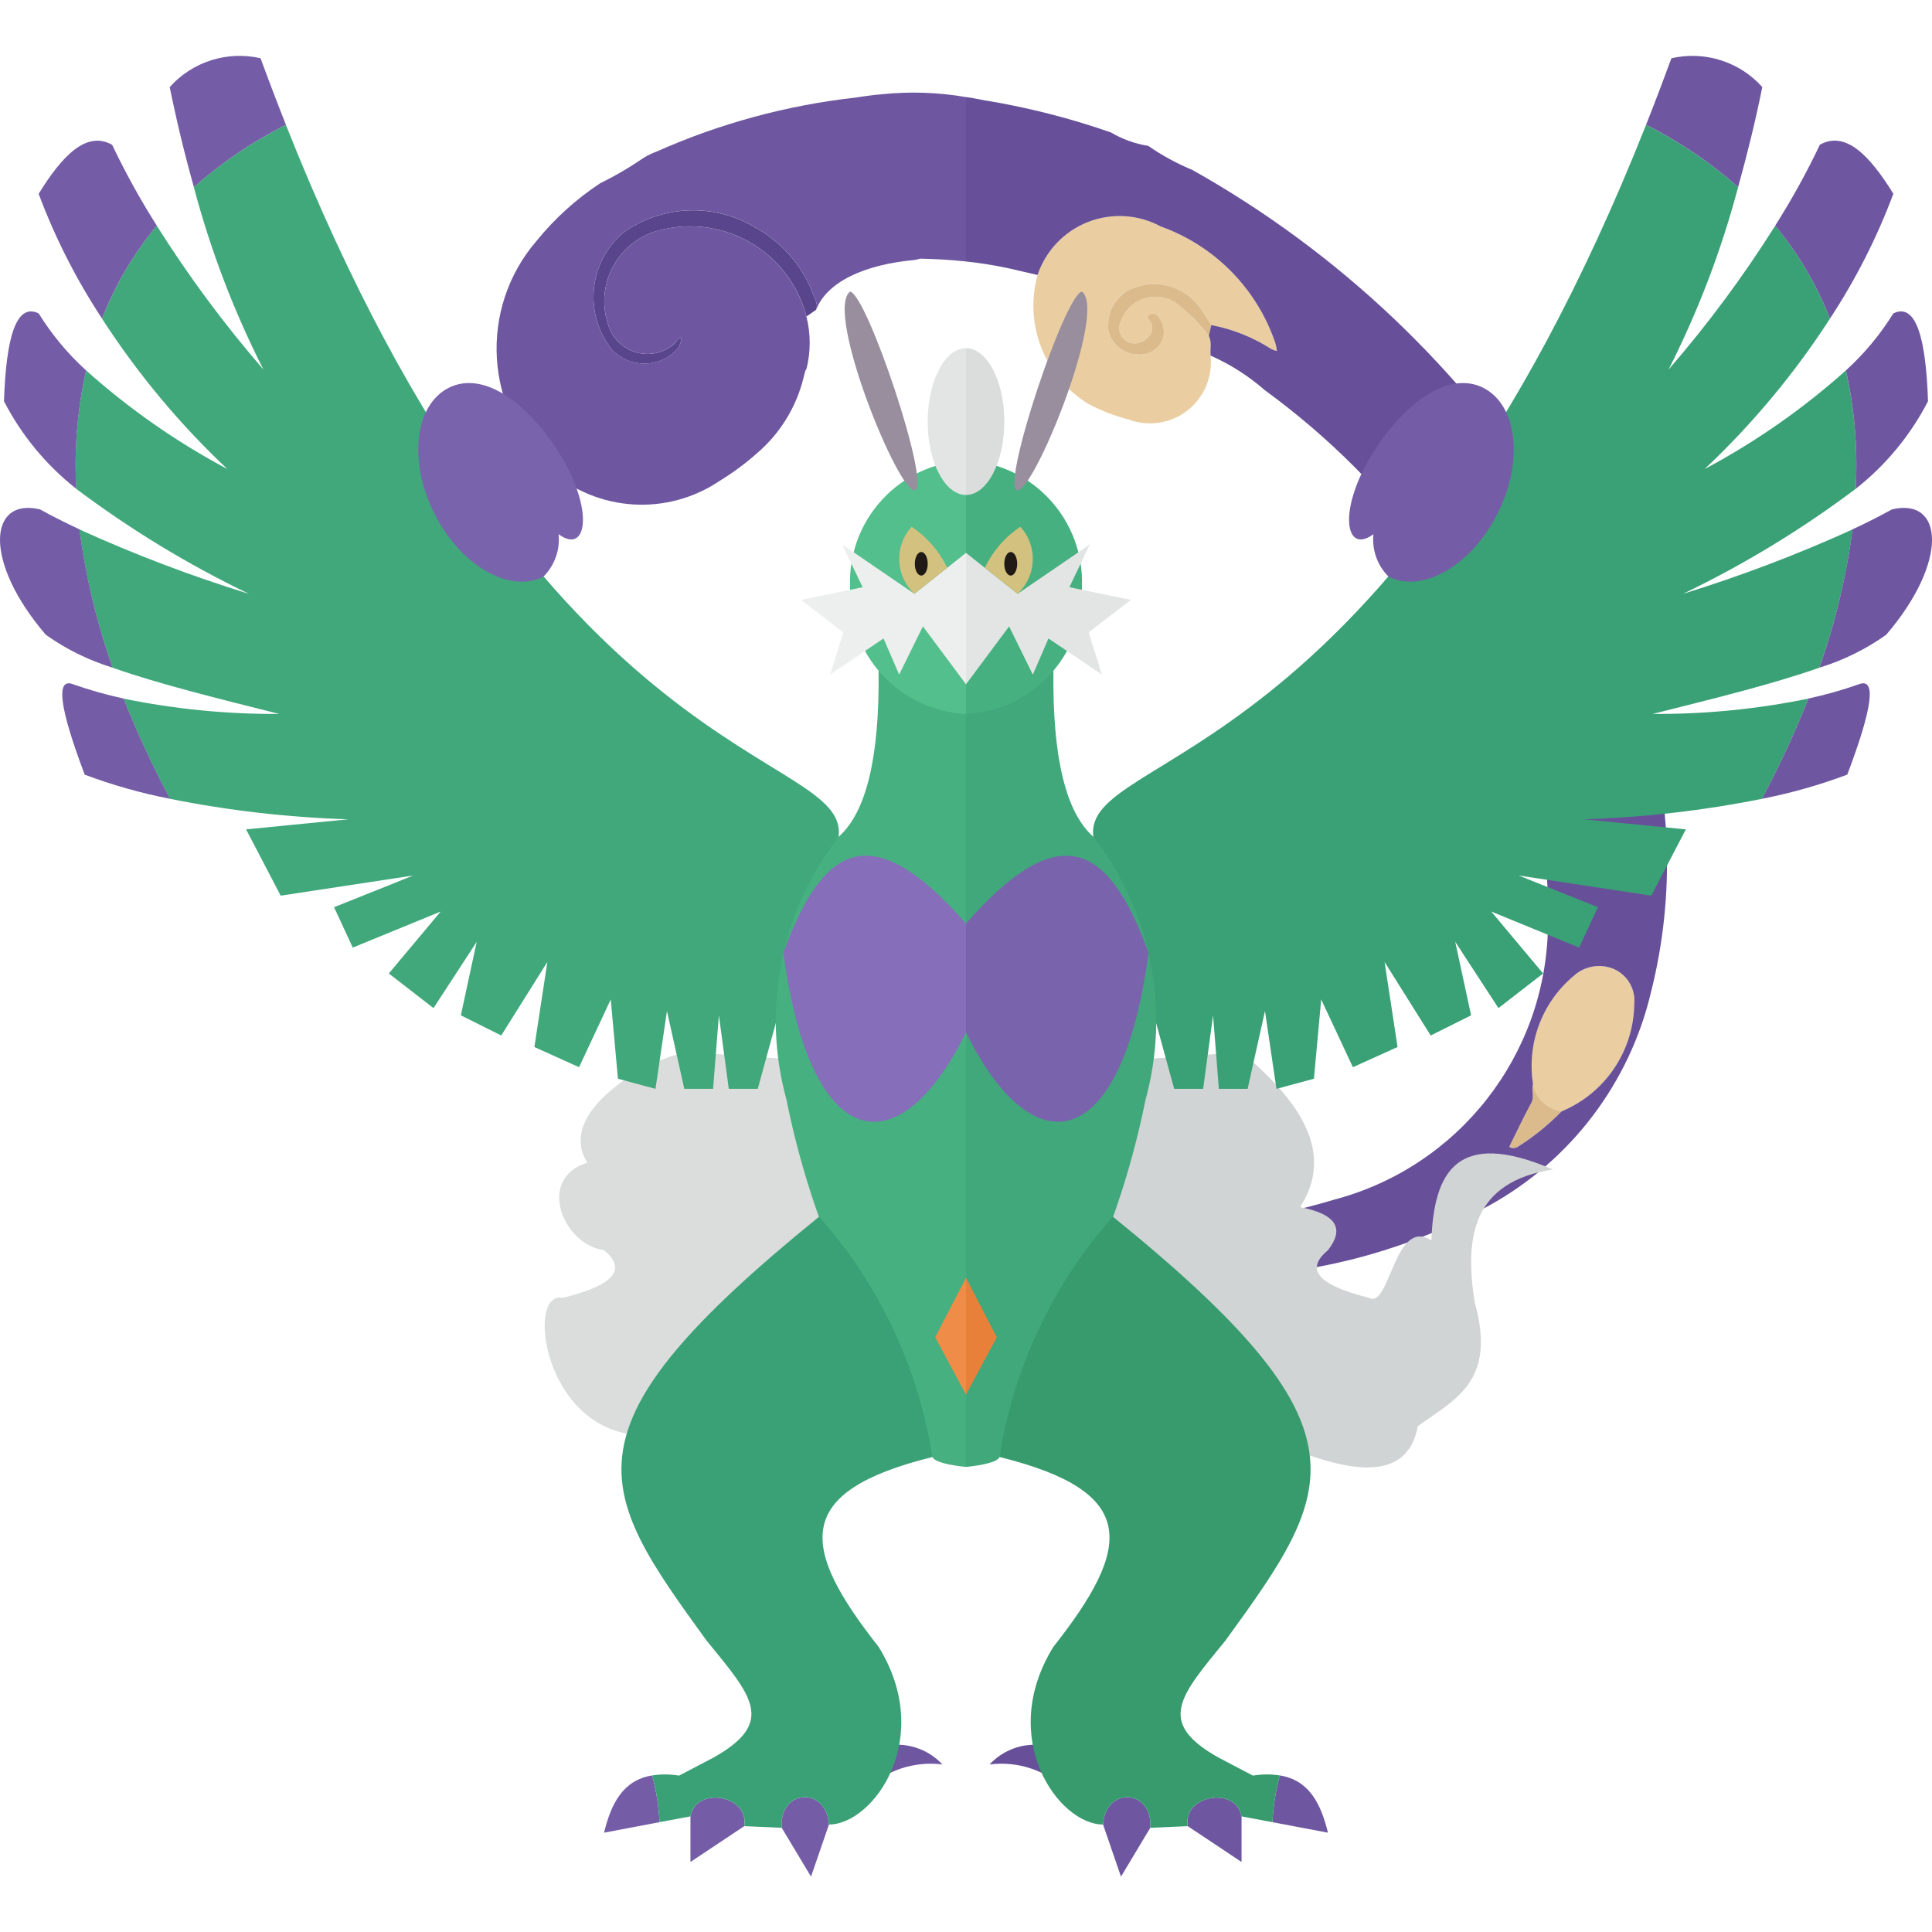
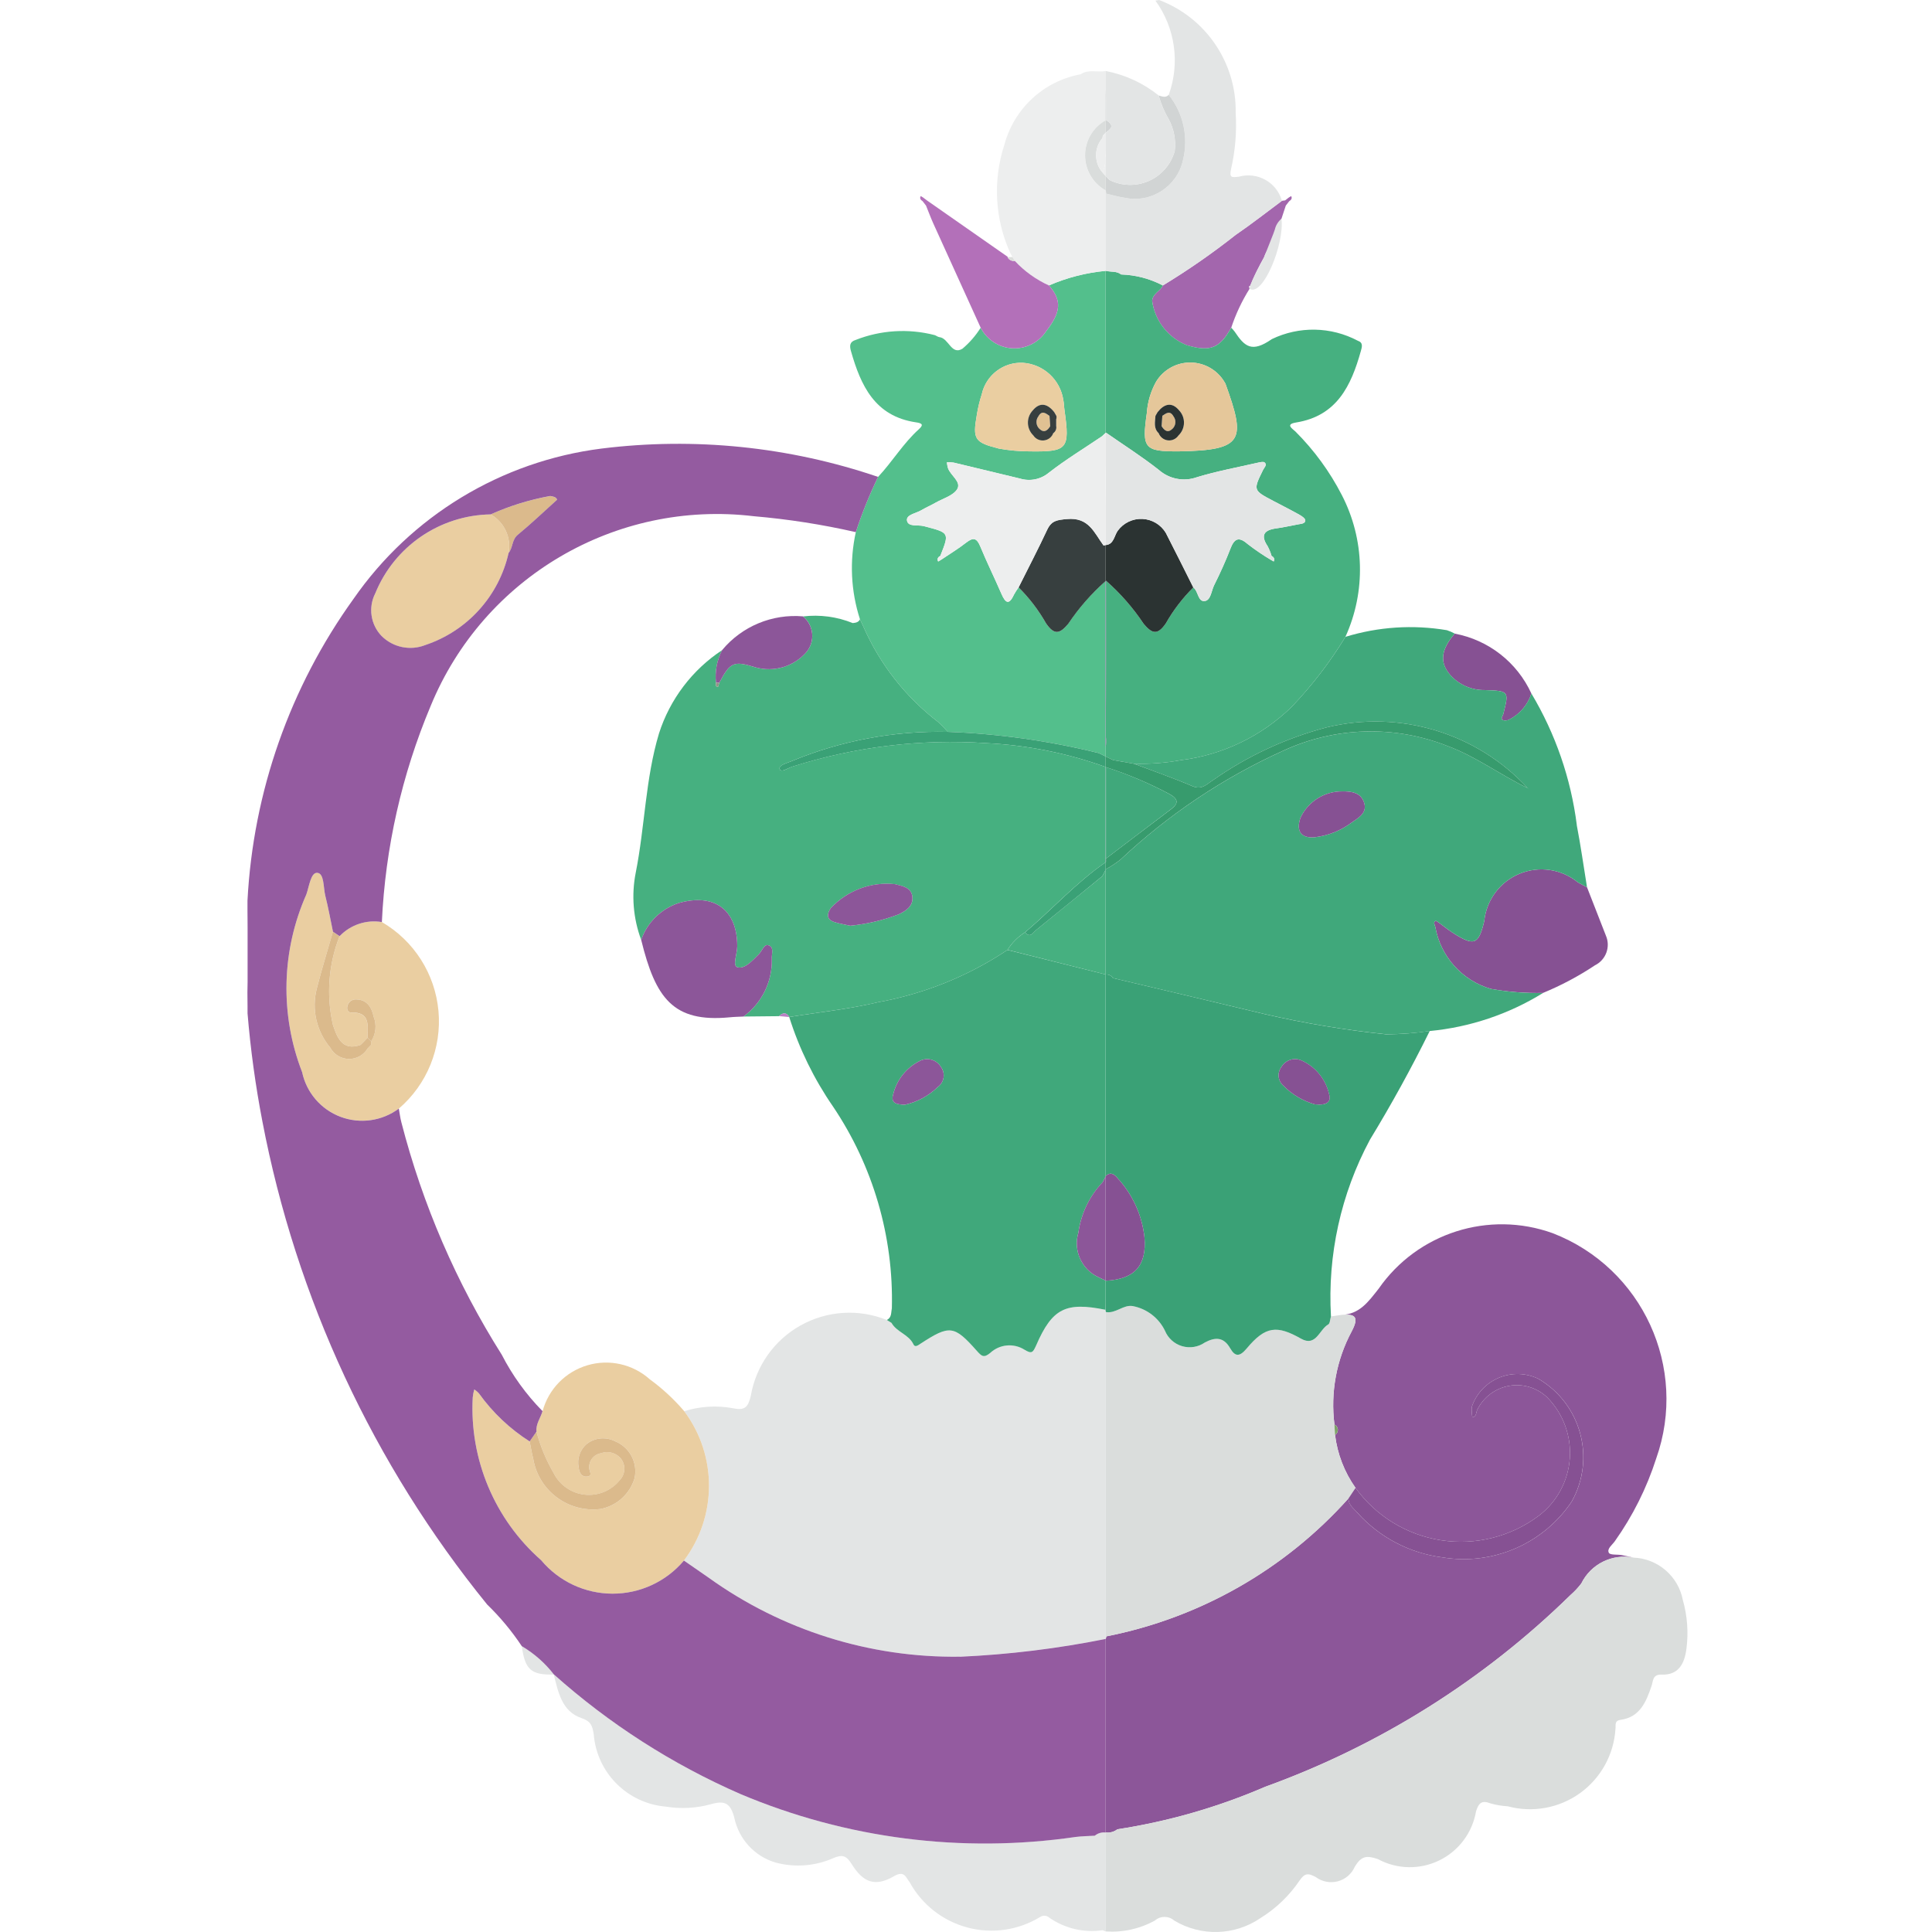
<svg xmlns="http://www.w3.org/2000/svg" viewBox="0 0 32 32">
-   <path d="M10.13 5.785a.74.74 0 001.113-.031.75.75 0 00.048-.152c-.068-.014-.079.055-.115.085a.677.677 0 01-1.066-.212 1.213 1.213 0 01.781-1.653 1.994 1.994 0 012.467 1.42l.16-.112c.036-.096-.021-.173-.05-.257a2.118 2.118 0 00-.968-1.11 1.999 1.999 0 00-2.161.079 1.396 1.396 0 00-.208 1.943z" fill="#58458c" />
-   <path d="M20.05 5.89a1.009 1.009 0 01-1.352 1.06 3.095 3.095 0 01-.672-.26 1.91 1.91 0 01-.841-2.135 1.432 1.432 0 012.042-.803 3.107 3.107 0 011.899 1.938.732.732 0 01.023.123.316.316 0 01-.092-.032 2.818 2.818 0 00-.994-.398c-.049-.074-.093-.152-.147-.223a.934.934 0 00-1.245-.341.679.679 0 00-.315.634.498.498 0 00.488.417.406.406 0 00.388-.196.373.373 0 00-.017-.385c-.036-.07-.093-.123-.172-.081-.081.042.002.089.017.13a.215.215 0 01-.084.282.271.271 0 01-.327.026.254.254 0 01-.091-.309.607.607 0 01.983-.27 2.584 2.584 0 01.48.495c.055.105.018.219.03.328zm5.341 12.066a1.94 1.94 0 01.667-1.784.626.626 0 01.68-.12.57.57 0 01.33.57 1.948 1.948 0 01-1.203 1.785.562.562 0 01-.474-.45z" fill="#eacea1" />
-   <path d="M20.021 5.562a2.584 2.584 0 00-.48-.494.607.607 0 00-.983.27.254.254 0 00.091.308.271.271 0 00.327-.026.215.215 0 00.084-.282c-.015-.041-.098-.088-.017-.13.079-.042.136.012.172.081a.373.373 0 01.017.385.406.406 0 01-.388.196.498.498 0 01-.488-.417.679.679 0 01.315-.634.934.934 0 011.245.341c.054.071.098.149.147.224zm5.37 12.394a.562.562 0 00.474.45 3.95 3.95 0 01-.746.6c-.041.008-.084.022-.12-.013.12-.242.233-.487.363-.723.06-.107-.004-.212.03-.314z" fill="#dbba8c" />
-   <path d="M14.609 1.561c-.15.009-.437.055-.437.055a11.142 11.142 0 00-3.3.896 1.142 1.142 0 00-.217.106 5.633 5.633 0 01-.714.417 4.652 4.652 0 00-1.054.955 2.734 2.734 0 00.228 3.802 2.305 2.305 0 002.804.173 4.353 4.353 0 00.622-.46 2.398 2.398 0 00.766-1.24s.034-.156.05-.15a1.783 1.783 0 000-.873 1.994 1.994 0 00-2.466-1.42 1.213 1.213 0 00-.781 1.652.676.676 0 001.066.212c.036-.03.047-.097.115-.084a.748.748 0 01-.048.151.74.74 0 01-1.112.032 1.395 1.395 0 01.208-1.943 1.998 1.998 0 012.161-.08 2.12 2.12 0 01.968 1.111c.029.084.086.161.05.257.176-.455.787-.749 1.64-.825l.085-.021c.252.005.504.02.757.047V1.608a5.086 5.086 0 00-1.391-.047z" fill="#6e57a0" />
-   <path d="M27.154 11.513a9.726 9.726 0 00-.637-1.61 15.636 15.636 0 00-.822-1.455 16.767 16.767 0 00-5.947-5.634 3.882 3.882 0 01-.73-.398 1.749 1.749 0 01-.622-.225l.008.004a12.432 12.432 0 00-2.1-.534s-.257-.05-.28-.05L16 1.608v2.723a6.707 6.707 0 01.738.12l.447.104a1.433 1.433 0 012.042-.803 3.107 3.107 0 011.899 1.938.72.72 0 01.023.123.31.31 0 01-.092-.032 2.816 2.816 0 00-.994-.397l-.042.178c.055.105.018.218.03.328a3.539 3.539 0 01.9.574 12.552 12.552 0 012.75 2.752c.042.058 1.646 2.674 1.412 2.752a9.728 9.728 0 01.526 3.362 4.755 4.755 0 01-3.541 4.54 11.464 11.464 0 01-1.55.35 6.715 6.715 0 01-.004.915 9.533 9.533 0 004.113-1.163 5.476 5.476 0 002.691-3.548 8.713 8.713 0 00-.194-4.911zm-1.289 6.894a3.949 3.949 0 01-.746.6c-.041.007-.084.021-.12-.014.12-.241.233-.487.363-.723.06-.107-.004-.212.03-.314a1.942 1.942 0 01.666-1.785.626.626 0 01.68-.118.57.57 0 01.33.57 1.95 1.95 0 01-1.203 1.784z" fill="#675099" />
-   <path d="M20.564 23.623c1.488.725 2.713 1.078 2.92 0 .581-.433 1.32-.718.941-2.053-.17-1.09-.03-1.995 1.295-2.2-1.593-.687-1.97.048-2.012 1.174-.613-.39-.687 1.137-1.03.953-.936-.234-1.027-.503-.683-.79.27-.345.16-.593-.46-.713.574-.9.01-1.743-.97-2.566l-2.869.204.966 5.467z" fill="#d1d4d4" />
-   <path d="M16.39 29.225a1.55 1.55 0 011.291.44l.015-.604a1.023 1.023 0 00-1.305.164z" fill="#675099" />
-   <path d="M30.574 6.135a11.88 11.88 0 01-2.34 1.634 13.442 13.442 0 002.076-2.491 5.657 5.657 0 00-.906-1.541 19.481 19.481 0 01-1.768 2.385 15.354 15.354 0 001.153-3.024 7.17 7.17 0 00-1.525-1.03c-4.291 10.815-9.338 10.341-9.155 11.791l1.03 3.05.309 1.125h.48l.164-1.217.096 1.217h.477l.287-1.289.19 1.29.621-.168.12-1.313.525 1.122.74-.334-.215-1.408.764 1.217.669-.334-.263-1.218.716 1.098.74-.573-.859-1.026 1.456.597.31-.669-1.312-.525 2.196.334.573-1.098-1.695-.167a17.822 17.822 0 002.956-.339 16.143 16.143 0 00.769-1.66 12.422 12.422 0 01-2.58.254c.986-.248 1.99-.493 2.761-.766a11.26 11.26 0 00.55-2.29 23.615 23.615 0 01-2.809 1.067 17.04 17.04 0 002.862-1.74 7.209 7.209 0 00-.163-1.96z" fill="#3aa176" />
-   <path d="M17.752 21.757a14.063 14.063 0 001.222-3.544 4.958 4.958 0 00-.865-4.354c-.457-.403-.679-1.319-.661-2.754L16 10.967v13.33c.298-.03.52-.085.557-.164a12.882 12.882 0 001.195-2.376z" fill="#40a87b" />
-   <path d="M17.92 9.726A2.015 2.015 0 0016 7.628v4.197a2.016 2.016 0 001.92-2.099z" fill="#46b080" />
-   <path fill="#e3e5e5" d="M17.107 11.174l.259-.599.886.599-.22-.699.699-.539-1.019-.21.34-.709-1.198.819L16 9.157v2.177l.714-.959.393.799z" />
-   <path d="M16.312 9.405l.542.43a.788.788 0 00.046-1.11 1.681 1.681 0 00-.588.68z" fill="#d3c17f" />
-   <path d="M16.635 6.983c0-.671-.285-1.216-.635-1.216v2.431c.35 0 .635-.544.635-1.215z" fill="#dadddc" />
-   <path d="M16.844 8.12c.263.078 1.506-2.968 1.076-3.29-.283.049-1.338 3.204-1.076 3.29z" fill="#998e9e" />
-   <path d="M19.024 15.78c-.662-1.821-1.478-2.244-3.024-.484V17.1c1.107 2.25 2.58 2.03 3.024-1.32z" fill="#7a63ad" />
-   <path fill="#e8803a" d="M16 21.164v1.935l.51-.949-.51-.986z" />
-   <path d="M27.684.965q-.209.57-.42 1.102a7.17 7.17 0 011.525 1.031c.147-.531.284-1.077.4-1.656a1.553 1.553 0 00-1.505-.477zm2.459 1.432a12.616 12.616 0 01-.74 1.34 5.657 5.657 0 01.907 1.54 10.34 10.34 0 001.05-2.068c-.393-.637-.794-1.049-1.217-.812zm.645 8.937a6.992 6.992 0 01-.835.236 16.143 16.143 0 01-.77 1.661 8.885 8.885 0 001.414-.401c.422-1.115.484-1.612.19-1.496zm.549-2.897a10.76 10.76 0 01-.654.331 11.26 11.26 0 01-.549 2.291 3.86 3.86 0 001.107-.545c1.039-1.211.953-2.28.096-2.077zm.023-3.247a4.422 4.422 0 01-.786.945 7.209 7.209 0 01.163 1.961 4.43 4.43 0 001.197-1.45c-.035-1.053-.2-1.635-.573-1.456zM21.198 29.407a3.552 3.552 0 00-.122.774l.919.174c-.116-.477-.31-.87-.797-.948zm-2.928.813l.297.863.486-.81c.044-.638-.74-.692-.783-.054zm1.403.027l.891.593v-.755c-.093-.51-.983-.348-.89.162z" fill="#6e57a0" />
-   <path d="M18.434 20.153a7.777 7.777 0 00-1.877 3.98c2.323.575 2.193 1.492.888 3.147-.935 1.52.093 2.94.825 2.94.044-.64.827-.585.783.054l.62-.027c-.092-.51.798-.672.891-.162l.512.096a3.552 3.552 0 01.122-.774 1.367 1.367 0 00-.445.003l-.567-.297c-1.054-.59-.63-1.03.115-1.945 1.836-2.53 2.473-3.496-1.867-7.015z" fill="#379b6d" />
-   <path d="M24.565 6.422c-.567-.283-1.288.238-1.808 1.053-.606.949-.488 1.727-.009 1.373a.867.867 0 00.252.704c.566.283 1.376-.188 1.808-1.052s.323-1.795-.243-2.078z" fill="#745da6" />
-   <ellipse cx="16.741" cy="9.338" rx=".107" ry=".195" fill="#211915" />
-   <path d="M11.436 23.623c-2.325.857-2.828-2.284-2.114-2.126.936-.233 1.027-.503.683-.79-.682-.093-1.128-1.187-.276-1.45-.574-.898 1.218-1.83 1.707-1.83l2.868.205-.966 5.467z" fill="#dadddc" />
-   <path d="M15.61 29.225a1.55 1.55 0 00-1.291.44l-.015-.604a1.023 1.023 0 011.305.164z" fill="#6e57a0" />
-   <path d="M1.426 6.135a11.88 11.88 0 002.34 1.634A13.442 13.442 0 011.69 5.278a5.657 5.657 0 01.906-1.541 19.481 19.481 0 001.768 2.385A15.354 15.354 0 013.21 3.098a7.17 7.17 0 011.525-1.03c4.291 10.815 9.338 10.341 9.155 11.791l-1.03 3.05-.309 1.125h-.48l-.164-1.217-.096 1.217h-.477l-.287-1.289-.19 1.29-.622-.168-.119-1.313-.525 1.122-.74-.334.215-1.409-.764 1.218-.669-.334.263-1.218-.716 1.098-.74-.573.859-1.026-1.456.597-.31-.669 1.312-.525-2.196.334-.573-1.098 1.695-.167a17.822 17.822 0 01-2.956-.339 16.143 16.143 0 01-.769-1.66 12.422 12.422 0 002.58.254c-.986-.248-1.99-.493-2.761-.766a11.26 11.26 0 01-.55-2.29 23.615 23.615 0 002.809 1.067 17.04 17.04 0 01-2.862-1.74 7.209 7.209 0 01.163-1.96z" fill="#40a87b" />
-   <path d="M14.248 21.757a14.063 14.063 0 01-1.222-3.544 4.958 4.958 0 01.865-4.354c.457-.403.679-1.319.661-2.754L16 10.967v13.33c-.298-.03-.52-.085-.557-.164a12.882 12.882 0 01-1.195-2.376z" fill="#46b080" />
-   <path d="M14.08 9.726A2.015 2.015 0 0116 7.628v4.197a2.016 2.016 0 01-1.92-2.099z" fill="#53bf8c" />
-   <path fill="#edeeee" d="M14.893 11.174l-.259-.599-.886.599.22-.699-.699-.539 1.019-.21-.34-.709 1.198.819.854-.679v2.177l-.714-.959-.393.799z" />
-   <path d="M15.688 9.405l-.542.43a.788.788 0 01-.046-1.11 1.681 1.681 0 01.588.68z" fill="#d3c17f" />
-   <path d="M15.365 6.983c0-.671.285-1.216.635-1.216v2.431c-.35 0-.635-.544-.635-1.215z" fill="#e3e5e5" />
-   <path d="M15.156 8.12c-.263.078-1.506-2.968-1.076-3.29.283.049 1.338 3.204 1.076 3.29z" fill="#998e9e" />
-   <path d="M12.976 15.78c.662-1.821 1.478-2.244 3.024-.484V17.1c-1.107 2.25-2.58 2.03-3.024-1.32z" fill="#866eba" />
-   <path fill="#ef8c48" d="M16 21.164v1.935l-.51-.949.51-.986z" />
-   <path d="M4.316.965q.209.57.42 1.102a7.17 7.17 0 00-1.525 1.031 22.943 22.943 0 01-.4-1.656A1.553 1.553 0 014.317.965zM1.857 2.397a12.616 12.616 0 00.74 1.34 5.657 5.657 0 00-.907 1.54A10.34 10.34 0 01.64 3.21c.393-.637.794-1.049 1.217-.812zm-.645 8.937a6.992 6.992 0 00.835.236 16.143 16.143 0 00.77 1.661 8.885 8.885 0 01-1.414-.4c-.422-1.116-.484-1.613-.19-1.497zM.663 8.437c.204.114.425.223.654.331a11.26 11.26 0 00.549 2.291 3.86 3.86 0 01-1.107-.545C-.28 9.303-.194 8.234.663 8.437zM.64 5.19a4.422 4.422 0 00.786.945 7.209 7.209 0 00-.163 1.961 4.43 4.43 0 01-1.197-1.45c.035-1.053.2-1.635.573-1.456zm10.162 24.217a3.552 3.552 0 01.122.774l-.919.174c.116-.477.31-.87.797-.948zm2.928.813l-.297.863-.486-.81c-.044-.638.74-.692.783-.054zm-1.403.027l-.891.593v-.755c.093-.51.983-.348.89.162z" fill="#745da6" />
-   <path d="M13.566 20.153a7.777 7.777 0 011.877 3.98c-2.323.575-2.193 1.492-.888 3.147.935 1.52-.093 2.94-.825 2.94-.044-.64-.827-.585-.783.054l-.62-.027c.092-.51-.798-.672-.891-.162l-.512.096a3.552 3.552 0 00-.122-.774 1.367 1.367 0 01.445.003l.567-.297c1.054-.59.63-1.03-.115-1.945-1.836-2.53-2.473-3.496 1.867-7.015z" fill="#3aa176" />
-   <path d="M7.435 6.422c.567-.283 1.288.238 1.808 1.053.606.949.488 1.727.009 1.373A.867.867 0 019 9.552c-.566.283-1.376-.188-1.808-1.052s-.323-1.795.243-2.078z" fill="#7a63ad" />
-   <ellipse cx="15.259" cy="9.338" rx=".107" ry=".195" fill="#211915" />
+   <path d="M25.33 13.069l-.024-.014-.003-.002.003.003z" fill="#ab74b6" />
+   <path d="M18.31 21.694l.002.01v-.13z" fill="#ba85c5" />
+   <path d="M26.286 14.696c-.05-.027-.103-.052-.152-.082a.953.953 0 00-1.55.64c-.093.395-.168.424-.526.193-.072-.047-.14-.102-.21-.153-.023-.016-.06-.047-.072-.04-.042.026-.01.064-.003.098a1.305 1.305 0 00.92 1.027 4.381 4.381 0 00.864.067 4.993 4.993 0 00.861-.458.38.38 0 00.18-.493c-.103-.267-.208-.533-.312-.799zm-2.192-4.201c-.23.269-.254.478-.07.689a.751.751 0 00.568.246c.404.014.403.016.307.398-.009.034-.052.074-.006.1a.14.14 0 00.106-.01.743.743 0 00.366-.43 1.75 1.75 0 00-1.27-.993z" fill="#865193" />
+   <path d="M21.386 3.248l-.04.024-.06.047a.641.641 0 01-.053.007c-.255.19-.505.386-.767.565a11.897 11.897 0 01-1.205.837c-.043.097-.17.133-.178.256a.927.927 0 00.576.735c.389.112.542.05.734-.291a2.987 2.987 0 01.303-.644.224.224 0 01-.008-.043l.019-.008a4.034 4.034 0 01.23-.473c.021-.057.04-.114.095-.139.078-.035.147-.439.193-.498l.072-.218.055-.071c.03-.021.056-.044.034-.086z" fill="#a366ad" />
+   <path d="M27.432 24.157a2.946 2.946 0 00-1.713-3.731 2.485 2.485 0 00-2.885.92c-.17.215-.316.424-.618.433.235-.022.297.036.172.272a2.582 2.582 0 00-.285 1.545.097.097 0 01.01.171 1.92 1.92 0 00.339.877 2.15 2.15 0 003.032.464 1.308 1.308 0 00.14-1.966.73.73 0 00-1.154.204c-.025.044-.009.116-.083.13a.809.809 0 01-.01-.172.798.798 0 011.105-.466 1.504 1.504 0 01.55 2.034 2.154 2.154 0 01-2.141.923 2.282 2.282 0 01-1.407-.737c-.06-.073-.149-.129-.149-.24a7.27 7.27 0 01-4.01 2.285.41.41 0 01-.009.04l-.004.001v3.207a.26.26 0 00.195-.052 10.023 10.023 0 002.45-.705 14.05 14.05 0 005.057-3.177 1.24 1.24 0 00.178-.191.792.792 0 01.863-.427c-.065-.014-.13-.03-.195-.042-.073-.013-.191.002-.212-.037-.037-.068.056-.131.099-.193a5.02 5.02 0 00.685-1.37z" fill="#8c5699" />
+   <path d="M16.89 7.925a.512.512 0 00.479-.093c.28-.219.587-.405.882-.605l.061-.056V4.487a3.075 3.075 0 00-.938.241c.214.244.203.438-.044.754a.628.628 0 01-1.087-.054 1.49 1.49 0 01-.302.348c-.185.112-.226-.176-.382-.192-.027-.003-.052-.026-.079-.034a2.123 2.123 0 00-1.309.081c-.097.03-.102.094-.077.182.163.574.396 1.081 1.076 1.182.089.013.14.032.052.112-.261.234-.44.538-.678.792a7.258 7.258 0 00-.369.915 2.755 2.755 0 00.069 1.444l.056.12a4.025 4.025 0 001.238 1.58 1.956 1.956 0 01.16.164 12.28 12.28 0 012.502.352l.112.055V9.624a3.699 3.699 0 00-.62.709c-.138.165-.228.193-.366-.008a2.778 2.778 0 00-.455-.596 1.016 1.016 0 00-.077.121c-.084.183-.143.133-.207-.014-.114-.263-.242-.521-.351-.786-.056-.135-.112-.156-.23-.065-.135.106-.283.195-.425.291l-.042.025c-.022-.045-.003-.073.036-.095.153-.387.152-.38-.276-.492-.096-.026-.263.02-.277-.096-.012-.095.155-.116.242-.17.074-.043.155-.078.23-.121.125-.071.293-.117.36-.225.073-.121-.107-.224-.152-.346a.557.557 0 01-.019-.099.576.576 0 01.113.005q.547.13 1.093.263zm-.71-1.057a2.216 2.216 0 01.081-.337.665.665 0 01.68-.522.726.726 0 01.671.617c.012.056.011.115.02.173.09.64.052.687-.588.677a2.91 2.91 0 01-.499-.046c-.402-.103-.438-.15-.365-.562z" fill="#53bf8c" />
+   <path d="M21.466 6.998c.677-.108.914-.61 1.074-1.184.02-.069.04-.14-.05-.17a1.577 1.577 0 00-1.425-.027c-.333.232-.45.123-.615-.124a.62.62 0 00-.057-.065c-.192.342-.345.403-.734.29a.927.927 0 01-.576-.734c.008-.123.135-.159.178-.256a1.595 1.595 0 00-.691-.182.224.224 0 00-.205.056.224.224 0 01.205-.056c-.075-.06-.17-.038-.253-.06h-.005v2.685l.006-.005c.293.204.595.396.875.616a.632.632 0 00.635.121c.33-.1.672-.163 1.009-.24.036-.008.09-.021.11-.003.045.04-.007.084-.025.12-.167.34-.168.34.168.517.145.076.292.15.434.23.04.022.096.061.096.092 0 .053-.066.057-.113.065-.123.022-.245.051-.369.068-.201.027-.264.112-.142.295a.853.853 0 01.065.16c.037.02.057.049.036.093l-.042-.024a3.706 3.706 0 01-.383-.26c-.143-.124-.222-.112-.291.069-.08.207-.172.41-.272.61-.045.092-.053.246-.154.26-.116.016-.106-.163-.19-.225a2.736 2.736 0 00-.455.595c-.138.2-.229.172-.367.008a3.614 3.614 0 00-.625-.715c0 .859.002 1.717-.003 2.575a.66.66 0 01-.003.191v.145l.124.06.347.061a3.767 3.767 0 00.774-.059 3.197 3.197 0 001.836-.882 6.823 6.823 0 00.891-1.16 2.689 2.689 0 00-.06-2.351 4.196 4.196 0 00-.767-1.05c-.043-.043-.18-.12.01-.15zm-1.936.478c-.578.004-.619-.049-.535-.633a1.238 1.238 0 01.155-.523.661.661 0 011.134.012.134.134 0 01.014.025c.334.928.313 1.101-.768 1.119z" fill="#46b080" />
+   <path d="M18.315 12.193c.005-.858.003-1.716.003-2.575l-.006.006v2.76a.66.66 0 00.003-.191z" fill="#965ba2" />
+   <path d="M17.9 1.23a1.609 1.609 0 00-1.265 1.17 2.472 2.472 0 00.104 1.803l.03.053.039.064a1.772 1.772 0 00.566.407 3.074 3.074 0 01.938-.241V3.154a.665.665 0 010-1.161v-.816c-.136.024-.283-.034-.412.052z" fill="#edeeee" />
+   <path d="M21.116 3.8c-.001.017-.158.403-.179.46l-.058.116a2.328 2.328 0 00-.172.357.14.14 0 00-.011.05c.223.139.582-.747.529-1.16a.327.327 0 00-.109.176zm-.593-.874c-.127.015-.164.02-.132-.13a3.252 3.252 0 00.076-.924A1.962 1.962 0 0019.198 0l-.06.011a1.683 1.683 0 01.22 1.56 1.25 1.25 0 01.235 1.086.815.815 0 01-.963.619c-.104-.014-.206-.046-.308-.07l-.005 1.28c.084.022.178 0 .253.06a1.595 1.595 0 01.69.182 11.897 11.897 0 001.206-.837c.262-.179.512-.376.767-.565a.578.578 0 00-.71-.4zm-2.207.232l-.004-.004v1.333l.005-.001.005-1.28z" fill="#e3e5e5" />
+   <path d="M17.374 4.728a1.772 1.772 0 01-.566-.407.114.114 0 01-.119-.06l.002-.007-1.34-.936-.062-.047-.039-.024c-.023.041.002.065.032.086l.056.073c.04.097.076.196.119.292q.392.866.786 1.73a.628.628 0 001.087.054c.247-.316.258-.51.044-.754z" fill="#b370b9" />
+   <path d="M18.132 30.404c-.106.007-.213.007-.319.021a10.414 10.414 0 01-5.55-.71 11.613 11.613 0 01-3.093-1.986c.075.293.134.616.457.726.164.056.184.129.207.27a1.308 1.308 0 001.192 1.198 1.743 1.743 0 00.75-.04c.232-.067.325-.015.388.23a.981.981 0 00.68.736 1.439 1.439 0 00.966-.076c.136-.056.207-.042.293.097.198.32.398.383.704.206.172-.1.195.017.26.1a1.546 1.546 0 002.163.574.123.123 0 01.15.013 1.233 1.233 0 00.88.208l.052.018v-1.638a.236.236 0 00-.18.053z" fill="#e3e5e5" />
+   <path d="M27.873 26.501a.867.867 0 00-.818-.702.792.792 0 00-.863.427 1.24 1.24 0 01-.178.191 14.05 14.05 0 01-5.058 3.178 10.023 10.023 0 01-2.449.704.26.26 0 01-.195.052v1.638l.006.002a1.476 1.476 0 00.81-.18.242.242 0 01.32-.001 1.323 1.323 0 001.43-.041 2.147 2.147 0 00.646-.62c.083-.121.139-.132.272-.057a.427.427 0 00.645-.176c.108-.177.196-.187.382-.123A1.112 1.112 0 0024.448 30c.046-.14.095-.186.24-.13a1.327 1.327 0 00.285.048 1.418 1.418 0 001.784-1.28c.01-.059-.025-.136.085-.152.322-.045.423-.298.513-.562.028-.08.013-.193.167-.187.285.01.38-.188.411-.43a2.007 2.007 0 00-.06-.806z" fill="#dadddc" />
+   <path d="M8.642 27.264a1.883 1.883 0 01.534.472c-.381.008-.48-.079-.534-.473zm9.668-5.57c-.658-.133-.88-.025-1.148.59-.053.122-.074.144-.194.07a.467.467 0 00-.566.054c-.108.09-.144.054-.222-.034-.377-.425-.45-.432-.932-.119-.044.029-.092.067-.117.012-.079-.166-.279-.202-.365-.356l-.077-.048a1.657 1.657 0 00-2.254 1.26c-.046.185-.097.245-.3.201a1.671 1.671 0 00-.802.05 2.06 2.06 0 01-.005 2.474c.136.093.27.188.406.28A6.967 6.967 0 0015.9 27.44a15.938 15.938 0 002.412-.295v-5.441z" fill="#e3e5e5" />
+   <path d="M22.112 23.767l-.01-.171a2.582 2.582 0 01.287-1.545c.124-.236.062-.294-.173-.272l-.171.025c-.014.045-.015.116-.045.133-.148.082-.201.376-.45.236-.4-.227-.59-.21-.9.16-.12.143-.193.141-.276-.004-.109-.188-.25-.183-.418-.093a.442.442 0 01-.661-.196.747.747 0 00-.533-.407c-.153-.028-.281.127-.444.1a.106.106 0 01-.006-.03v5.442l.004-.001a.423.423 0 00.008-.04 7.27 7.27 0 004.011-2.285l.117-.175a1.92 1.92 0 01-.34-.877z" fill="#dadddc" />
+   <path d="M25.482 22.838a.798.798 0 00-1.105.466.809.809 0 00.01.172c.074-.013.058-.086.083-.13a.73.73 0 011.154-.204 1.308 1.308 0 01-.14 1.966 2.15 2.15 0 01-3.032-.464l-.117.175c0 .11.088.166.15.239a2.282 2.282 0 001.406.737 2.154 2.154 0 002.14-.923 1.504 1.504 0 00-.55-2.034z" fill="#865193" />
+   <path d="M22.112 23.767a.097.097 0 00-.01-.171z" fill="#7ea369" />
+   <path d="M22.96 17.132a16.674 16.674 0 01-1.992-.33c-.844-.204-1.69-.402-2.534-.602a.123.123 0 00-.116-.059l-.006-.001v3.348l.01-.017c.082-.065.138-.017.191.046a1.716 1.716 0 01.443.978c.039.47-.164.692-.638.718l-.006-.003v.494a.106.106 0 00.006.028c.163.028.29-.127.444-.099a.747.747 0 01.533.407.442.442 0 00.661.196c.168-.09.31-.095.418.093.083.145.157.147.276.005.31-.371.5-.388.9-.161.249.14.302-.154.45-.236.03-.017.03-.088.045-.133a5.518 5.518 0 01.646-2.928 23.2 23.2 0 00.99-1.8 5.113 5.113 0 01-.72.056zm-1.179 1.16a1.174 1.174 0 01-.52-.306.228.228 0 01-.036-.315.262.262 0 01.328-.108.805.805 0 01.46.558c.042.132-.04.192-.232.17z" fill="#3aa176" />
+   <path fill="#ba85c5" d="M25.306 13.056v-.001l-.003-.002.003.003z" />
+   <path d="M18.26 14.511l-1.097.892c-.053.043-.099.141-.185.04a.912.912 0 00-.29.29l1.624.407v-1.733z" fill="#46b080" />
+   <path d="M26.117 13.666a5.627 5.627 0 00-.752-2.179.743.743 0 01-.366.43.14.14 0 01-.106.011c-.046-.026-.003-.066.006-.1.096-.382.097-.384-.307-.398a.751.751 0 01-.567-.246c-.185-.211-.162-.42.07-.69a.822.822 0 00-.13-.056 3.654 3.654 0 00-1.68.11 6.823 6.823 0 01-.892 1.161 3.197 3.197 0 01-1.836.882 3.767 3.767 0 01-.774.059c.324.123.651.236.97.372.156.067.238-.038.338-.1a5.878 5.878 0 011.885-.875 3.431 3.431 0 013.327 1.006l.003.002.024.014-.024-.013-.003-.003c-.45-.215-.851-.52-1.325-.696a3.457 3.457 0 00-2.733.082 9.872 9.872 0 00-2.686 1.799 1.643 1.643 0 01-.241.158l-.006.011v1.733l.006.001a.123.123 0 01.116.059c.845.2 1.69.398 2.534.601a16.674 16.674 0 001.993.33 5.113 5.113 0 00.72-.054 4.351 4.351 0 001.876-.63 4.381 4.381 0 01-.865-.068 1.305 1.305 0 01-.919-1.027c-.008-.034-.039-.073.003-.098.012-.007.049.023.072.04.07.05.138.106.21.153.358.23.433.202.526-.193a.953.953 0 011.55-.64c.05.03.101.054.152.082-.056-.344-.104-.689-.17-1.03zm-3.728-.043a1.272 1.272 0 01-.609.244c-.23.022-.317-.102-.24-.322a.757.757 0 01.69-.437c.152-.002.305.017.361.178.062.175-.083.254-.202.337z" fill="#40a87b" />
+   <path d="M22.23 13.108a.757.757 0 00-.69.437c-.077.22.01.344.24.322a1.272 1.272 0 00.609-.244c.119-.083.264-.162.202-.337-.056-.16-.21-.18-.36-.178z" fill="#865193" />
+   <path d="M16.978 15.443c.086.101.132.003.185-.04q.55-.445 1.096-.892l.053-.104v-.125c-.488.337-.884.78-1.334 1.161z" fill="#3aa176" />
+   <path d="M25.306 13.056l.024.013-.024-.014z" fill="#ba85c5" />
+   <path d="M21.553 17.563a.262.262 0 00-.328.108.228.228 0 00.036.315 1.174 1.174 0 00.52.306c.191.02.274-.039.233-.17a.805.805 0 00-.46-.559z" fill="#865193" />
+   <path d="M18.277 9.033c-.153-.208-.242-.47-.604-.436-.165.015-.256.025-.328.177-.15.322-.315.637-.474.955a2.778 2.778 0 01.455.596c.138.201.228.173.367.008a3.699 3.699 0 01.62-.709v-.596c-.013 0-.02.007-.036.005z" fill="#373f3f" />
+   <path d="M18.943 10.333c.138.164.229.193.367-.008a2.736 2.736 0 01.455-.595c-.151-.301-.301-.603-.455-.903a.478.478 0 00-.797-.035c-.058.08-.064.226-.2.236v.596l.005-.006a3.614 3.614 0 01.625.715z" fill="#2b3332" />
+   <path d="M20.284 6.332a.661.661 0 00-1.134-.012 1.238 1.238 0 00-.155.523c-.084.584-.043.637.535.633 1.081-.018 1.102-.191.768-1.119a.134.134 0 00-.014-.025zm-.765.88a.186.186 0 01-.328-.037c-.088-.083-.06-.187-.053-.287l.035-.06c.108-.139.235-.177.356-.032a.295.295 0 01-.01.417z" fill="#e5c79a" />
+   <path d="M18.2 12.474a12.28 12.28 0 00-2.501-.352 6.365 6.365 0 00-2.595.488c-.074.03-.212.064-.19.128.023.066.136-.017.204-.038a8.695 8.695 0 013.226-.391 6.822 6.822 0 011.968.394v-.174z" fill="#3aa176" />
+   <path d="M21.976 12.047a5.878 5.878 0 00-1.885.875c-.1.062-.182.167-.339.1-.318-.136-.645-.25-.97-.372l-.346-.061-.124-.06v.174l.006.002v.002a6.363 6.363 0 011.06.449c.138.08.146.151.018.248-.36.27-.719.544-1.078.817v.057l-.006.004v.125l.006-.011a1.643 1.643 0 00.24-.158 9.872 9.872 0 012.687-1.8 3.457 3.457 0 012.733-.081c.474.176.875.48 1.325.696a3.431 3.431 0 00-3.327-1.006z" fill="#379b6d" />
+   <path d="M18.264 2.861a.438.438 0 01-.002-.577c-.005-.032.02-.058.05-.083v-.208a.665.665 0 000 1.16v-.24z" fill="#dadddc" />
+   <path d="M18.317 1.988l-.005.005V2.2c.07-.058.171-.111.005-.213zm1.041-.417c-.052.054-.11.026-.166.011a1.538 1.538 0 00.167.395.896.896 0 01.098.526.767.767 0 01-1.081.478l-.064-.068v.24l.004.005.006.049c.102.023.204.055.308.069a.815.815 0 00.963-.62 1.25 1.25 0 00-.235-1.085z" fill="#d1d4d4" />
+   <path d="M18.318 1.673c0-.09-.002-.152-.006-.208v.528l.005-.005v-.315z" fill="#d1d4d4" />
+   <path d="M18.312 2.641a.719.719 0 01-.048.22l.048.052z" fill="#edeeee" />
+   <path d="M18.262 2.284a.438.438 0 00.002.577.719.719 0 00.048-.22v-.44c-.03.025-.055.051-.05.083z" fill="#edeeee" />
+   <path d="M19.359 1.977a1.536 1.536 0 01-.167-.395 1.995 1.995 0 00-.874-.405h-.006v.288c.004.056.006.118.006.208l-.001.315c.166.102.065.155-.005.213v.304a.643.643 0 010 .136v.272l.064.068a.767.767 0 001.081-.478.896.896 0 00-.098-.526z" fill="#e3e5e5" />
+   <path d="M8.987 23.373a1.088 1.088 0 011.776-.527 3.336 3.336 0 01.57.528 2.06 2.06 0 01-.005 2.474 1.544 1.544 0 01-2.365-.006 3.35 3.35 0 01-1.133-2.696.79.79 0 01.025-.132.34.34 0 01.08.068 3.037 3.037 0 00.838.793c.019.094.033.19.058.282a1.006 1.006 0 001.113.837.731.731 0 00.567-.511.537.537 0 00-.323-.611.438.438 0 00-.467.042.402.402 0 00-.136.392c.008.084.045.16.14.15.099-.01.034-.09.035-.137a.231.231 0 01.196-.25.293.293 0 01.338.104.274.274 0 01-.031.346.654.654 0 01-1.093-.12 2.785 2.785 0 01-.284-.686c-.014-.128.068-.227.1-.34zm-2.662-8.101a1.904 1.904 0 01.281 3.09 1.018 1.018 0 01-1.602-.604 3.84 3.84 0 01.07-2.943c.047-.131.073-.367.182-.358.116.01.098.243.132.38.05.196.085.396.127.595-.09.313-.188.625-.268.94a1.093 1.093 0 00.222.979.356.356 0 00.62.015l.057-.06v-.057a.449.449 0 00.042-.412c-.03-.14-.1-.278-.281-.283a.141.141 0 00-.153.107c-.014.051.006.111.06.11.327-.01.273.22.274.419l-.058.059-.058.058c-.312.11-.392-.139-.458-.333a2.49 2.49 0 01.11-1.467.79.79 0 01.701-.235zM8.424 9.16a2.092 2.092 0 01-1.377 1.524.675.675 0 01-.728-.15.614.614 0 01-.105-.702A2.1 2.1 0 018.127 8.52a.606.606 0 01.297.64z" fill="#eacea1" />
+   <path d="M8.886 23.713a2.785 2.785 0 00.284.685.654.654 0 001.093.12.274.274 0 00.031-.345.293.293 0 00-.338-.103.231.231 0 00-.196.249c-.001.047.064.127-.035.137-.095.01-.132-.066-.14-.15a.402.402 0 01.136-.392.438.438 0 01.467-.042.537.537 0 01.323.61.731.731 0 01-.567.512 1.006 1.006 0 01-1.113-.837c-.025-.092-.039-.188-.058-.282zm-3.262-8.206a2.49 2.49 0 00-.11 1.467c.066.194.146.443.458.333l.058-.058.058-.06.059.06-.001.058-.057.059a.356.356 0 01-.62-.015 1.093 1.093 0 01-.222-.978c.08-.316.178-.628.267-.941zm2.8-6.347a.606.606 0 00-.297-.64 4.258 4.258 0 01.986-.304c.045.009.093.011.115.061-.216.194-.426.396-.65.58-.103.084-.08.214-.154.303z" fill="#dbba8c" />
+   <path d="M15.9 27.44a6.967 6.967 0 01-4.166-1.311l-.406-.281a1.544 1.544 0 01-2.365-.006 3.35 3.35 0 01-1.133-2.696.788.788 0 01.025-.132.334.334 0 01.08.068 3.037 3.037 0 00.838.793l.113-.162c-.014-.128.068-.227.1-.34a3.824 3.824 0 01-.675-.934 13.528 13.528 0 01-1.663-3.85c-.02-.074-.028-.15-.042-.227a1.017 1.017 0 01-1.602-.604 3.84 3.84 0 01.07-2.943c.047-.131.073-.368.182-.358.116.01.098.243.132.38.05.196.085.396.127.595l.11.074a.79.79 0 01.7-.234 10.486 10.486 0 01.808-3.579 5.127 5.127 0 015.351-3.143 12.348 12.348 0 011.691.264 7.258 7.258 0 01.369-.915A10.28 10.28 0 009.96 7.43a5.901 5.901 0 00-4.105 2.49 9.393 9.393 0 00-1.756 4.998v.175l.001.116.001.174v.879l-.003.175.002.232v.115a16.825 16.825 0 00.245 1.785 18.072 18.072 0 003.724 8.007 4.171 4.171 0 01.573.689 1.882 1.882 0 01.534.472l-.006-.007a11.613 11.613 0 003.094 1.985 10.414 10.414 0 005.55.711c.105-.014.212-.014.319-.021a.236.236 0 01.18-.053v-3.206a15.938 15.938 0 01-2.413.295zM6.214 9.832A2.1 2.1 0 018.127 8.52a4.255 4.255 0 01.986-.305c.045.009.093.011.115.061a.232.232 0 00.064-.038.232.232 0 01-.064.038c-.216.194-.426.396-.65.58-.103.084-.08.214-.154.303a2.093 2.093 0 01-1.377 1.524.675.675 0 01-.728-.15.615.615 0 01-.105-.702z" fill="#945ba0" />
+   <path fill="#a96eb5" d="M13.075 16.846l-.002-.001h-.001l.003.001zm5.243-2.626v-1.515l-.006-.002v1.579l.005-.004z" />
+   <path d="M21.524 8.527c-.142-.08-.289-.154-.434-.23-.336-.177-.335-.176-.168-.517.018-.036.07-.08.024-.12-.02-.018-.073-.005-.11.003-.336.077-.678.14-1.008.24a.632.632 0 01-.635-.12c-.28-.221-.582-.413-.875-.617l-.006.005v.535c.007.223.003.447 0 .67v.652c.137-.01.143-.156.2-.236a.478.478 0 01.798.035c.154.3.304.602.455.903.084.062.074.24.19.225.1-.014.108-.168.154-.26.1-.2.192-.403.272-.61.07-.18.148-.193.29-.069a3.697 3.697 0 00.384.26l.042.024c.02-.044.001-.072-.036-.093a.858.858 0 00-.065-.16c-.122-.183-.06-.268.142-.295.124-.017.246-.046.369-.068.047-.008.112-.012.113-.065 0-.03-.057-.07-.096-.092z" fill="#e3e5e5" />
+   <path d="M17.044 7.476a2.913 2.913 0 01-.499-.046c-.402-.103-.438-.15-.365-.562a2.214 2.214 0 01.081-.338.665.665 0 01.68-.521.726.726 0 01.671.617c.012.056.011.115.02.173.09.64.052.687-.588.677zm.45-.42v-.112a.094.094 0 00.003-.056l-.035-.061c-.108-.138-.234-.176-.355-.03a.296.296 0 00.01.416c.112.12.234.111.328-.038a.116.116 0 00.049-.119z" fill="#eacea1" />
+   <path d="M16.344 12.309a8.695 8.695 0 00-3.226.39c-.068.022-.18.105-.204.04-.022-.065.116-.098.19-.129a6.365 6.365 0 012.595-.488 1.956 1.956 0 00-.161-.164 4.025 4.025 0 01-1.238-1.58l-.056-.12c-.025.051-.072.057-.12.062a.149.149 0 00.128.056.148.148 0 01-.128-.056 1.669 1.669 0 00-.823-.11.417.417 0 01.053.594.823.823 0 01-.838.25c-.365-.113-.42-.09-.603.256-.007.022-.015.065-.022.065-.05 0-.029-.042-.032-.07a.943.943 0 01.102-.537 2.603 2.603 0 00-1.046 1.38c-.226.752-.233 1.54-.385 2.305a2.044 2.044 0 00.09 1.114.983.983 0 01.619-.609c.591-.17.972.108.972.715 0 .122-.084.325.004.348.124.033.25-.113.355-.217.053-.052.084-.17.157-.148.102.031.049.15.057.231a1.144 1.144 0 01-.47.95l.589-.006c.063-.061.12-.067.17.014.49-.08.987-.13 1.469-.245a5.69 5.69 0 002.145-.866.912.912 0 01.29-.291c.45-.381.847-.824 1.335-1.161v-1.579a6.822 6.822 0 00-1.968-.394zm-1.464 2.837a3.141 3.141 0 01-.797.187c-.081-.018-.176-.033-.266-.062-.131-.043-.12-.136-.058-.228a1.27 1.27 0 011.066-.398c.114.03.266.05.286.203.021.162-.11.242-.23.298z" fill="#46b080" />
+   <path d="M18.251 7.227c-.295.2-.602.386-.882.605a.512.512 0 01-.48.093q-.546-.133-1.093-.263a.555.555 0 00-.113-.005.56.56 0 00.019.099c.045.121.225.225.152.346-.066.107-.235.154-.36.225-.075.043-.156.078-.23.122-.087.053-.254.074-.242.17.014.114.181.07.278.095.427.111.428.105.275.492l.006.07c.142-.096.29-.185.425-.29.118-.092.174-.071.23.064.11.265.237.523.351.786.064.146.123.197.207.014a1.006 1.006 0 01.077-.12c.159-.319.323-.634.474-.956.072-.152.163-.162.328-.177.362-.034.45.228.604.436.015.002.023-.005.035-.005V7.17z" fill="#edeeee" />
+   <path d="M15.539 9.3l.042-.024-.006-.07c-.039.022-.058.05-.036.095z" fill="#edeeee" />
+   <path d="M16.69 4.26l.079-.003.039.064a.114.114 0 01-.119-.06z" fill="#dcdddb" />
+   <path d="M18.264 19.58l.048-.092V16.14l-1.625-.406a5.69 5.69 0 01-2.145.866c-.483.115-.98.166-1.47.245a5.553 5.553 0 00.725 1.482 5.727 5.727 0 01.975 3.344.207.207 0 01.052.121.207.207 0 00-.053-.121c-.013.07 0 .151-.082.192l.077.048c.086.154.286.19.364.356.026.055.074.017.118-.012.481-.313.555-.306.932.12.078.087.114.123.222.033a.467.467 0 01.566-.053c.12.073.14.05.194-.071.267-.615.49-.723 1.148-.59l.002-.12v-.364l-.118-.056a.616.616 0 01-.333-.736 1.513 1.513 0 01.403-.837zm-2.734-1.574a1.125 1.125 0 01-.543.292c-.125-.005-.243-.017-.192-.176a.839.839 0 01.435-.547.265.265 0 01.354.096.236.236 0 01-.054.335z" fill="#40a87b" />
+   <path d="M18.264 19.58a1.513 1.513 0 00-.403.838.616.616 0 00.333.736l.118.056v-1.722z" fill="#8c5699" />
+   <path d="M18.513 19.517c-.053-.063-.109-.11-.192-.046l-.009.017v1.722l.006.003c.474-.026.677-.248.638-.718a1.716 1.716 0 00-.443-.978z" fill="#865193" />
+   <path d="M14.987 18.298c-.125-.005-.243-.017-.192-.176a.839.839 0 01.435-.547.265.265 0 01.354.096.236.236 0 01-.054.335 1.126 1.126 0 01-.543.292z" fill="#8c5699" />
+   <path d="M18.318 12.707v1.514c.36-.273.717-.547 1.078-.818.128-.096.12-.167-.019-.247a6.363 6.363 0 00-1.06-.45z" fill="#40a87b" />
+   <path d="M10.62 15.567a.983.983 0 01.619-.609c.591-.17.972.108.972.715 0 .122-.084.325.004.348.124.033.25-.114.355-.217.053-.052.084-.17.157-.148.102.031.049.15.057.231a1.144 1.144 0 01-.47.95c-.077.004-.154.005-.23.013-.935.089-1.227-.317-1.464-1.283zm2.68-5.357a.417.417 0 01.054.594.823.823 0 01-.838.25c-.365-.113-.42-.09-.603.256l-.054-.004a.944.944 0 01.102-.539 1.567 1.567 0 011.34-.558z" fill="#8c5699" />
+   <path d="M12.903 16.83c.063-.06.121-.067.172.016z" fill="#b980c4" />
+   <path d="M6.147 17.249l-.059-.06c-.001-.197.054-.429-.273-.419-.055.002-.075-.058-.06-.109a.141.141 0 01.152-.107c.18.005.252.143.281.283a.449.449 0 01-.041.412z" fill="#dbba8c" />
+   <path d="M6.03 17.249l-.058.058zm.059.117l.057-.06zm-.001-.176l-.058.059z" fill="#113e6d" />
+   <path d="M14.083 15.333c-.081-.018-.176-.033-.266-.062-.131-.043-.12-.136-.058-.228a1.271 1.271 0 011.066-.399c.114.031.266.05.286.204.02.162-.11.242-.23.298a3.147 3.147 0 01-.798.187z" fill="#8c5699" />
+   <path d="M11.859 11.306l.054.004c-.007.023-.015.065-.022.065-.05 0-.029-.042-.032-.07z" fill="#929388" />
+   <path d="M19.252 6.887l-.011.172c.046.072.1.118.18.043a.154.154 0 00.016-.205c-.057-.103-.12-.053-.185-.01z" fill="#dbba8c" />
+   <path d="M19.529 6.796c-.121-.145-.248-.107-.356.031q.018-.005 0 0l-.035.061c-.006.1-.035.204.053.287a.186.186 0 00.328.038.295.295 0 00.01-.417zm-.109.306c-.078.075-.133.03-.18-.043l.012-.172-.01-.016.01.016c.064-.043.128-.093.185.01a.154.154 0 01-.017.205z" fill="#2b3332" />
+   <path d="M17.383 6.888l.012.171c-.046.073-.102.118-.18.043a.155.155 0 01-.016-.206c.057-.103.12-.053.184-.008z" fill="#e0c193" />
+   <path d="M17.462 6.827c-.108-.138-.234-.176-.356-.03a.296.296 0 00.01.416.186.186 0 00.329-.038.116.116 0 00.049-.119v-.112a.094.094 0 00.003-.056zm-.067.232c-.046.073-.102.118-.18.043a.155.155 0 01-.016-.206c.057-.103.12-.053.184-.008l.012.171q.025-.002 0 0z" fill="#373f3f" />
</svg>
